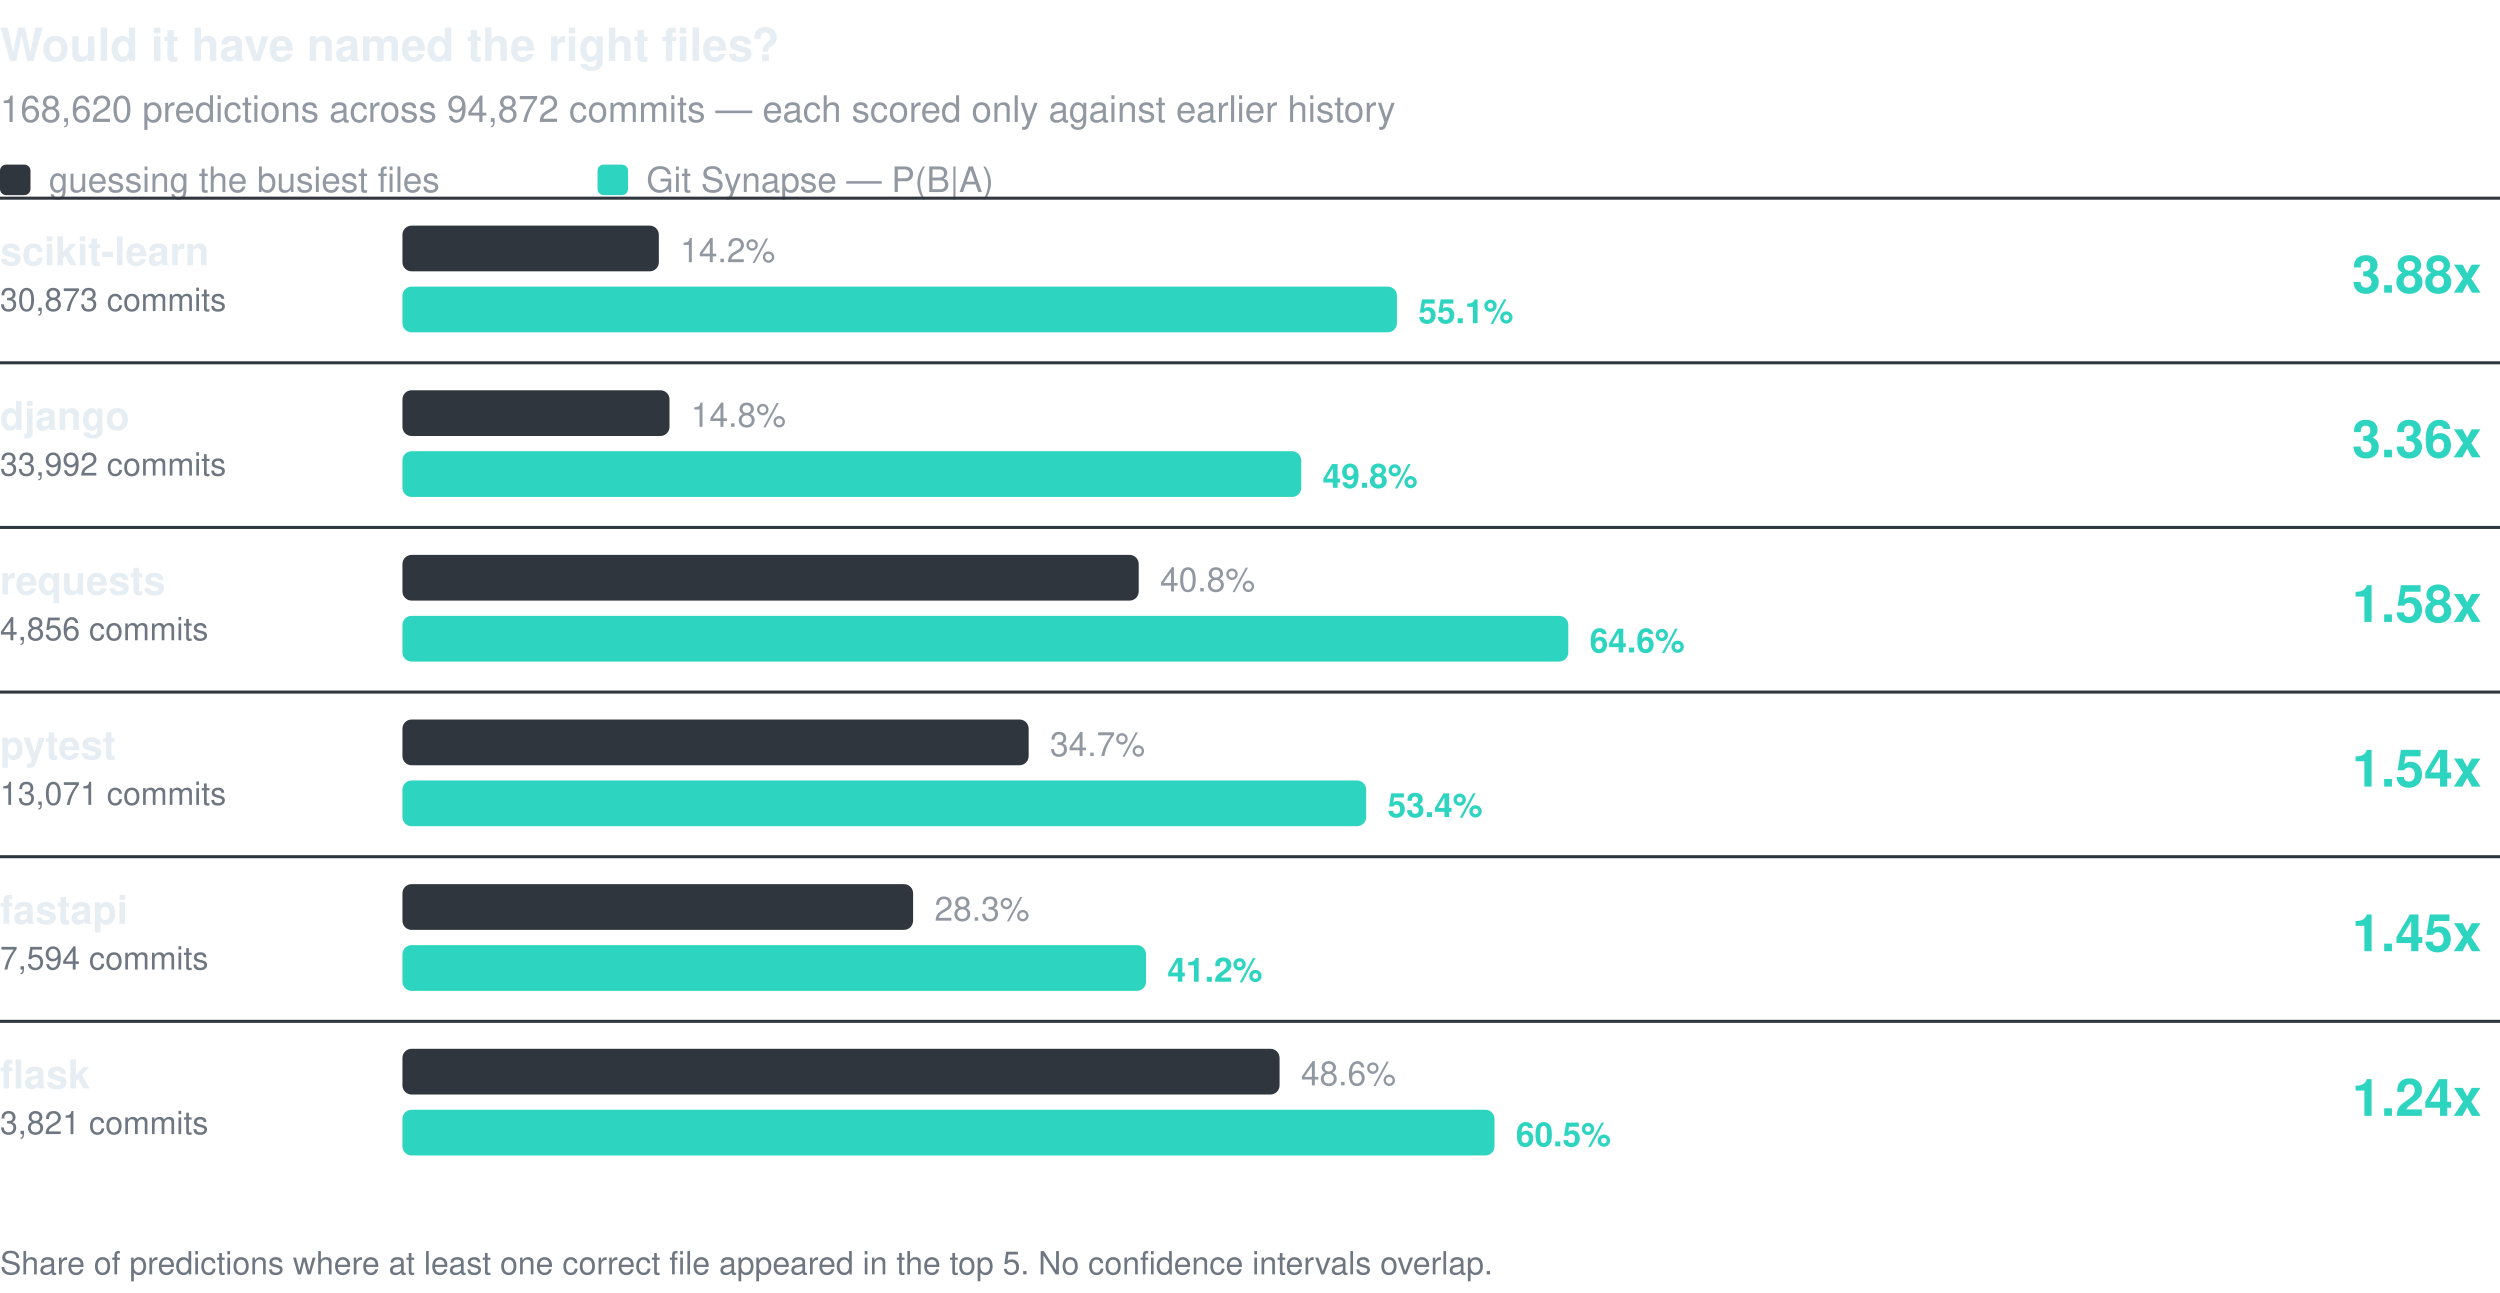
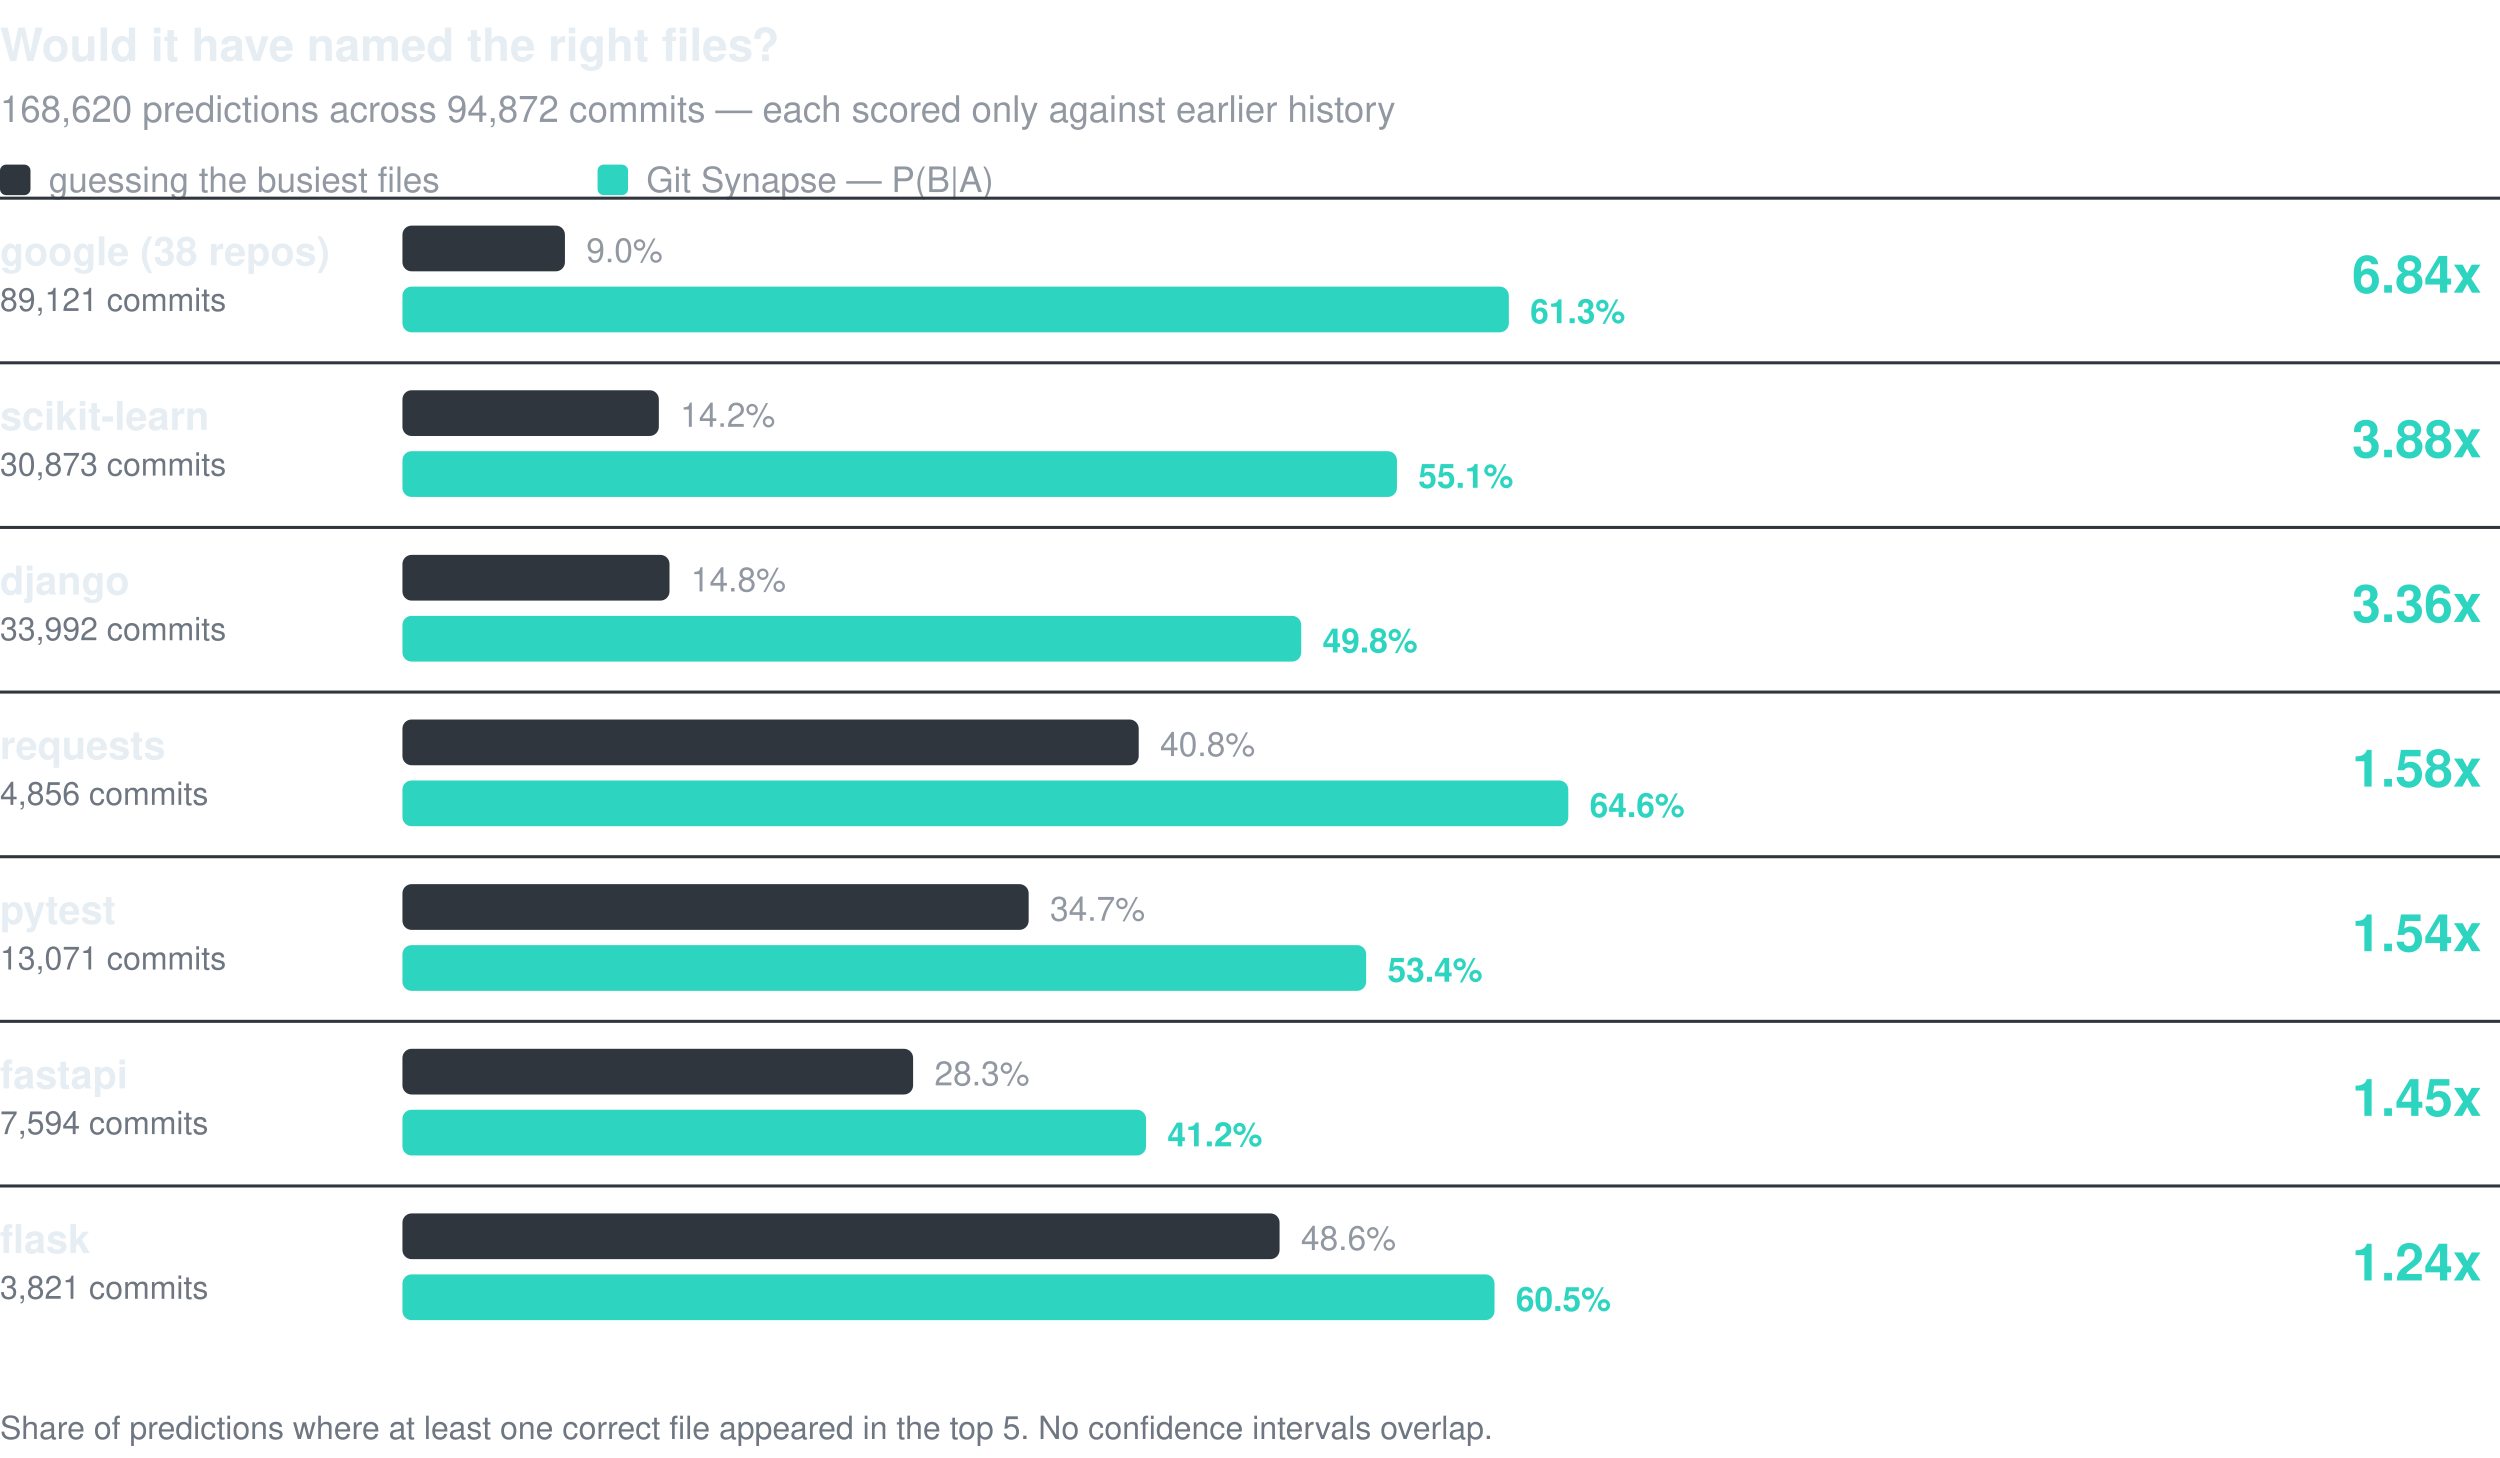
- <svg xmlns="http://www.w3.org/2000/svg" width="820" height="424" viewBox="0 0 820 424" font-family="-apple-system,BlinkMacSystemFont,Segoe UI,Helvetica,Arial,sans-serif">
+ <svg xmlns="http://www.w3.org/2000/svg" width="820" height="478" viewBox="0 0 820 478" font-family="-apple-system,BlinkMacSystemFont,Segoe UI,Helvetica,Arial,sans-serif">
  <text x="0" y="20" font-size="15" font-weight="700" fill="#e6edf3">Would it have named the right files?</text>
  <text x="0" y="40" font-size="12" fill="#9198a1">168,620 predictions across 94,872 commits — each scored only against earlier history</text>
  <rect x="0" y="54" width="10" height="10" rx="2" fill="#30363d" />
  <text x="16" y="63" font-size="11.5" fill="#9198a1">guessing the busiest files</text>
  <rect x="196" y="54" width="10" height="10" rx="2" fill="#2dd4bf" />
  <text x="212" y="63" font-size="11.5" fill="#9198a1">Git Synapse — P(B|A)</text>
  <line x1="0" y1="65" x2="820" y2="65" stroke="#30363d" stroke-width="1" />
-   <text x="0" y="87" font-size="13" font-weight="600" fill="#e6edf3">scikit-learn</text>
-   <text x="0" y="102" font-size="10.5" fill="#6e7681">30,873 commits</text>
-   <rect x="132" y="74" width="84.1" height="15" rx="3" fill="#30363d" />
-   <text x="223.1" y="86" font-size="11" fill="#9198a1">14.2%</text>
-   <rect x="132" y="94" width="326.2" height="15" rx="3" fill="#2dd4bf" />
-   <text x="465.2" y="106" font-size="11" font-weight="700" fill="#2dd4bf">55.1%</text>
-   <text x="814" y="96" font-size="17" font-weight="700" text-anchor="end" fill="#2dd4bf">3.88x</text>
+   <text x="0" y="87" font-size="13" font-weight="600" fill="#e6edf3">google (38 repos)</text>
+   <text x="0" y="102" font-size="10.5" fill="#6e7681">89,121 commits</text>
+   <rect x="132" y="74" width="53.3" height="15" rx="3" fill="#30363d" />
+   <text x="192.3" y="86" font-size="11" fill="#9198a1">9.0%</text>
+   <rect x="132" y="94" width="362.9" height="15" rx="3" fill="#2dd4bf" />
+   <text x="501.9" y="106" font-size="11" font-weight="700" fill="#2dd4bf">61.3%</text>
+   <text x="814" y="96" font-size="17" font-weight="700" text-anchor="end" fill="#2dd4bf">6.84x</text>
  <line x1="0" y1="119" x2="820" y2="119" stroke="#30363d" stroke-width="1" />
-   <text x="0" y="141" font-size="13" font-weight="600" fill="#e6edf3">django</text>
-   <text x="0" y="156" font-size="10.5" fill="#6e7681">33,992 commits</text>
-   <rect x="132" y="128" width="87.6" height="15" rx="3" fill="#30363d" />
-   <text x="226.6" y="140" font-size="11" fill="#9198a1">14.8%</text>
-   <rect x="132" y="148" width="294.8" height="15" rx="3" fill="#2dd4bf" />
-   <text x="433.8" y="160" font-size="11" font-weight="700" fill="#2dd4bf">49.8%</text>
-   <text x="814" y="150" font-size="17" font-weight="700" text-anchor="end" fill="#2dd4bf">3.36x</text>
+   <text x="0" y="141" font-size="13" font-weight="600" fill="#e6edf3">scikit-learn</text>
+   <text x="0" y="156" font-size="10.5" fill="#6e7681">30,873 commits</text>
+   <rect x="132" y="128" width="84.1" height="15" rx="3" fill="#30363d" />
+   <text x="223.1" y="140" font-size="11" fill="#9198a1">14.2%</text>
+   <rect x="132" y="148" width="326.2" height="15" rx="3" fill="#2dd4bf" />
+   <text x="465.2" y="160" font-size="11" font-weight="700" fill="#2dd4bf">55.1%</text>
+   <text x="814" y="150" font-size="17" font-weight="700" text-anchor="end" fill="#2dd4bf">3.88x</text>
  <line x1="0" y1="173" x2="820" y2="173" stroke="#30363d" stroke-width="1" />
-   <text x="0" y="195" font-size="13" font-weight="600" fill="#e6edf3">requests</text>
-   <text x="0" y="210" font-size="10.5" fill="#6e7681">4,856 commits</text>
-   <rect x="132" y="182" width="241.5" height="15" rx="3" fill="#30363d" />
-   <text x="380.5" y="194" font-size="11" fill="#9198a1">40.8%</text>
-   <rect x="132" y="202" width="382.4" height="15" rx="3" fill="#2dd4bf" />
-   <text x="521.4" y="214" font-size="11" font-weight="700" fill="#2dd4bf">64.6%</text>
-   <text x="814" y="204" font-size="17" font-weight="700" text-anchor="end" fill="#2dd4bf">1.58x</text>
+   <text x="0" y="195" font-size="13" font-weight="600" fill="#e6edf3">django</text>
+   <text x="0" y="210" font-size="10.5" fill="#6e7681">33,992 commits</text>
+   <rect x="132" y="182" width="87.6" height="15" rx="3" fill="#30363d" />
+   <text x="226.6" y="194" font-size="11" fill="#9198a1">14.8%</text>
+   <rect x="132" y="202" width="294.8" height="15" rx="3" fill="#2dd4bf" />
+   <text x="433.8" y="214" font-size="11" font-weight="700" fill="#2dd4bf">49.8%</text>
+   <text x="814" y="204" font-size="17" font-weight="700" text-anchor="end" fill="#2dd4bf">3.36x</text>
  <line x1="0" y1="227" x2="820" y2="227" stroke="#30363d" stroke-width="1" />
-   <text x="0" y="249" font-size="13" font-weight="600" fill="#e6edf3">pytest</text>
-   <text x="0" y="264" font-size="10.5" fill="#6e7681">13,071 commits</text>
-   <rect x="132" y="236" width="205.4" height="15" rx="3" fill="#30363d" />
-   <text x="344.4" y="248" font-size="11" fill="#9198a1">34.7%</text>
-   <rect x="132" y="256" width="316.1" height="15" rx="3" fill="#2dd4bf" />
-   <text x="455.1" y="268" font-size="11" font-weight="700" fill="#2dd4bf">53.4%</text>
-   <text x="814" y="258" font-size="17" font-weight="700" text-anchor="end" fill="#2dd4bf">1.54x</text>
+   <text x="0" y="249" font-size="13" font-weight="600" fill="#e6edf3">requests</text>
+   <text x="0" y="264" font-size="10.5" fill="#6e7681">4,856 commits</text>
+   <rect x="132" y="236" width="241.5" height="15" rx="3" fill="#30363d" />
+   <text x="380.5" y="248" font-size="11" fill="#9198a1">40.8%</text>
+   <rect x="132" y="256" width="382.4" height="15" rx="3" fill="#2dd4bf" />
+   <text x="521.4" y="268" font-size="11" font-weight="700" fill="#2dd4bf">64.6%</text>
+   <text x="814" y="258" font-size="17" font-weight="700" text-anchor="end" fill="#2dd4bf">1.58x</text>
  <line x1="0" y1="281" x2="820" y2="281" stroke="#30363d" stroke-width="1" />
-   <text x="0" y="303" font-size="13" font-weight="600" fill="#e6edf3">fastapi</text>
-   <text x="0" y="318" font-size="10.5" fill="#6e7681">7,594 commits</text>
-   <rect x="132" y="290" width="167.5" height="15" rx="3" fill="#30363d" />
-   <text x="306.5" y="302" font-size="11" fill="#9198a1">28.3%</text>
-   <rect x="132" y="310" width="243.9" height="15" rx="3" fill="#2dd4bf" />
-   <text x="382.9" y="322" font-size="11" font-weight="700" fill="#2dd4bf">41.2%</text>
-   <text x="814" y="312" font-size="17" font-weight="700" text-anchor="end" fill="#2dd4bf">1.45x</text>
+   <text x="0" y="303" font-size="13" font-weight="600" fill="#e6edf3">pytest</text>
+   <text x="0" y="318" font-size="10.5" fill="#6e7681">13,071 commits</text>
+   <rect x="132" y="290" width="205.4" height="15" rx="3" fill="#30363d" />
+   <text x="344.4" y="302" font-size="11" fill="#9198a1">34.7%</text>
+   <rect x="132" y="310" width="316.1" height="15" rx="3" fill="#2dd4bf" />
+   <text x="455.1" y="322" font-size="11" font-weight="700" fill="#2dd4bf">53.4%</text>
+   <text x="814" y="312" font-size="17" font-weight="700" text-anchor="end" fill="#2dd4bf">1.54x</text>
  <line x1="0" y1="335" x2="820" y2="335" stroke="#30363d" stroke-width="1" />
-   <text x="0" y="357" font-size="13" font-weight="600" fill="#e6edf3">flask</text>
-   <text x="0" y="372" font-size="10.5" fill="#6e7681">3,821 commits</text>
-   <rect x="132" y="344" width="287.7" height="15" rx="3" fill="#30363d" />
-   <text x="426.7" y="356" font-size="11" fill="#9198a1">48.6%</text>
-   <rect x="132" y="364" width="358.2" height="15" rx="3" fill="#2dd4bf" />
-   <text x="497.2" y="376" font-size="11" font-weight="700" fill="#2dd4bf">60.5%</text>
-   <text x="814" y="366" font-size="17" font-weight="700" text-anchor="end" fill="#2dd4bf">1.24x</text>
-   <text x="0" y="418" font-size="10.5" fill="#6e7681">Share of predictions where at least one correct file appeared in the top 5. No confidence intervals overlap.</text>
+   <text x="0" y="357" font-size="13" font-weight="600" fill="#e6edf3">fastapi</text>
+   <text x="0" y="372" font-size="10.5" fill="#6e7681">7,594 commits</text>
+   <rect x="132" y="344" width="167.5" height="15" rx="3" fill="#30363d" />
+   <text x="306.5" y="356" font-size="11" fill="#9198a1">28.3%</text>
+   <rect x="132" y="364" width="243.9" height="15" rx="3" fill="#2dd4bf" />
+   <text x="382.9" y="376" font-size="11" font-weight="700" fill="#2dd4bf">41.2%</text>
+   <text x="814" y="366" font-size="17" font-weight="700" text-anchor="end" fill="#2dd4bf">1.45x</text>
+   <line x1="0" y1="389" x2="820" y2="389" stroke="#30363d" stroke-width="1" />
+   <text x="0" y="411" font-size="13" font-weight="600" fill="#e6edf3">flask</text>
+   <text x="0" y="426" font-size="10.5" fill="#6e7681">3,821 commits</text>
+   <rect x="132" y="398" width="287.7" height="15" rx="3" fill="#30363d" />
+   <text x="426.7" y="410" font-size="11" fill="#9198a1">48.6%</text>
+   <rect x="132" y="418" width="358.2" height="15" rx="3" fill="#2dd4bf" />
+   <text x="497.2" y="430" font-size="11" font-weight="700" fill="#2dd4bf">60.5%</text>
+   <text x="814" y="420" font-size="17" font-weight="700" text-anchor="end" fill="#2dd4bf">1.24x</text>
+   <text x="0" y="472" font-size="10.5" fill="#6e7681">Share of predictions where at least one correct file appeared in the top 5. No confidence intervals overlap.</text>
</svg>
